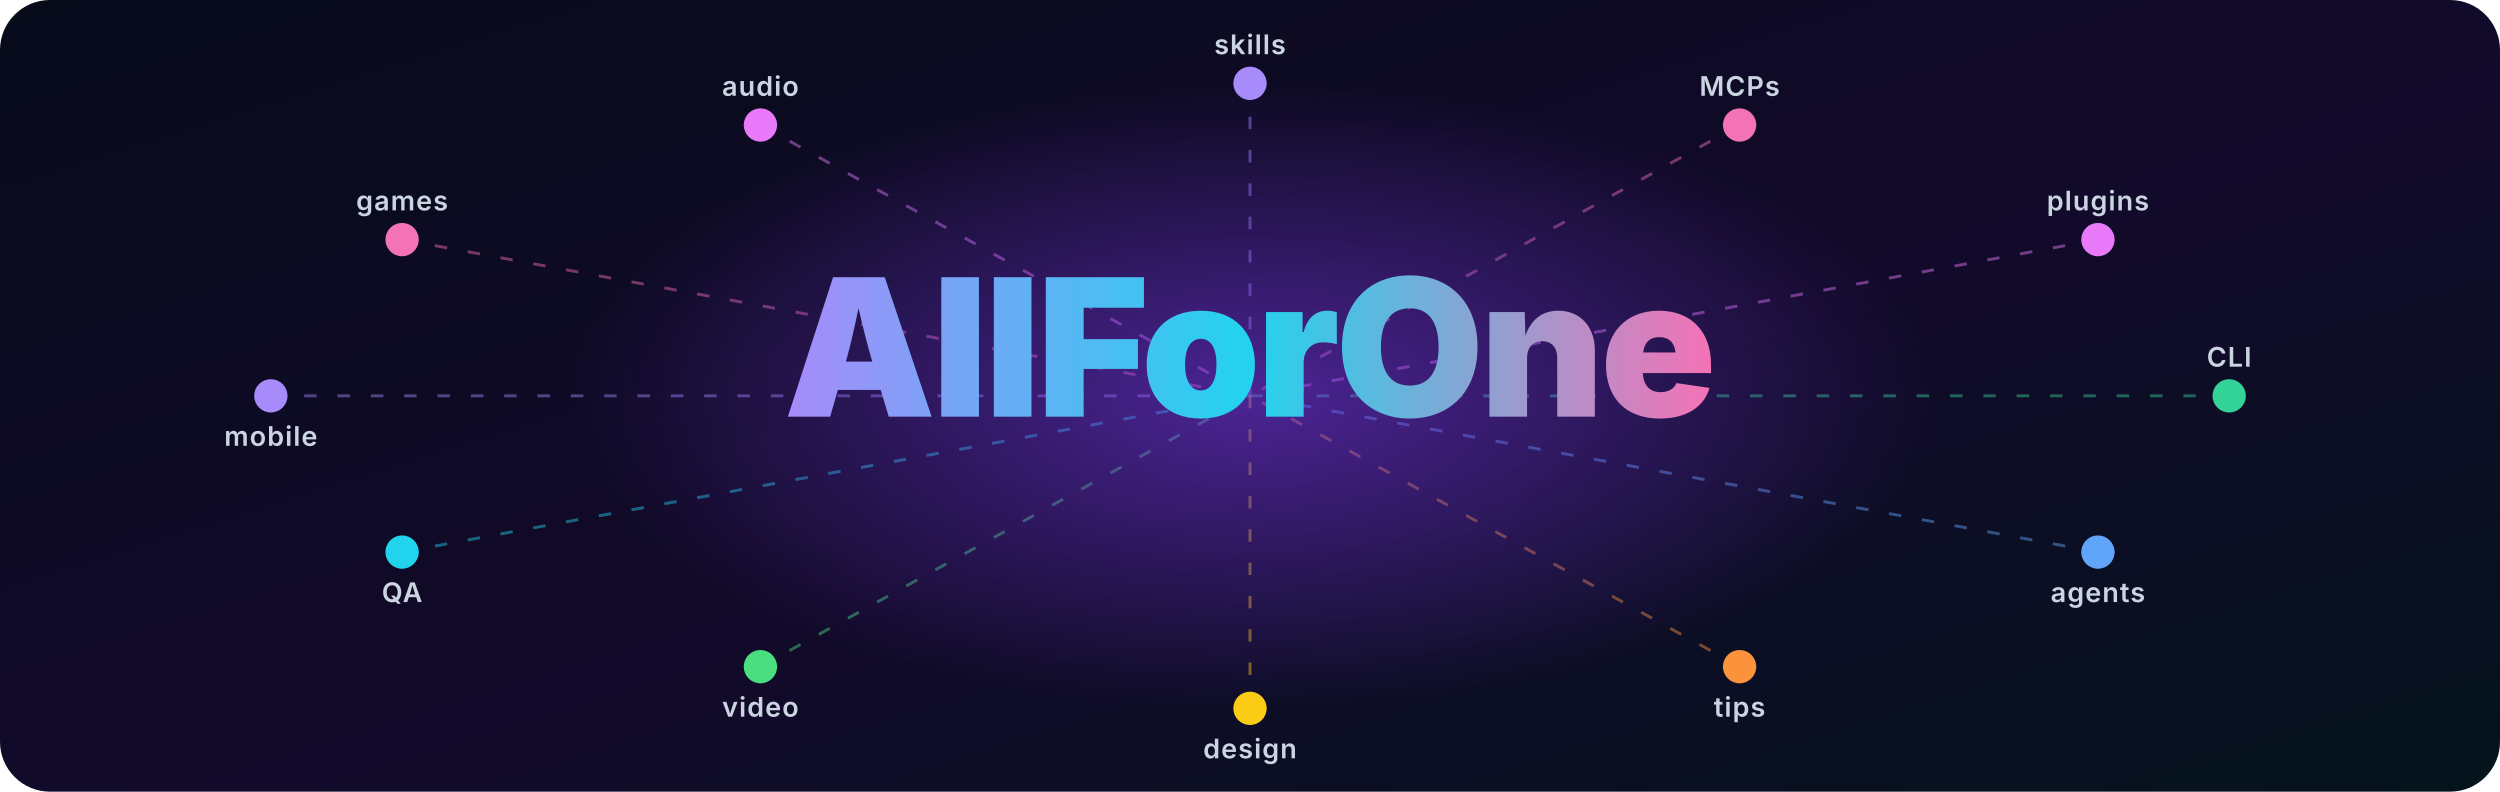
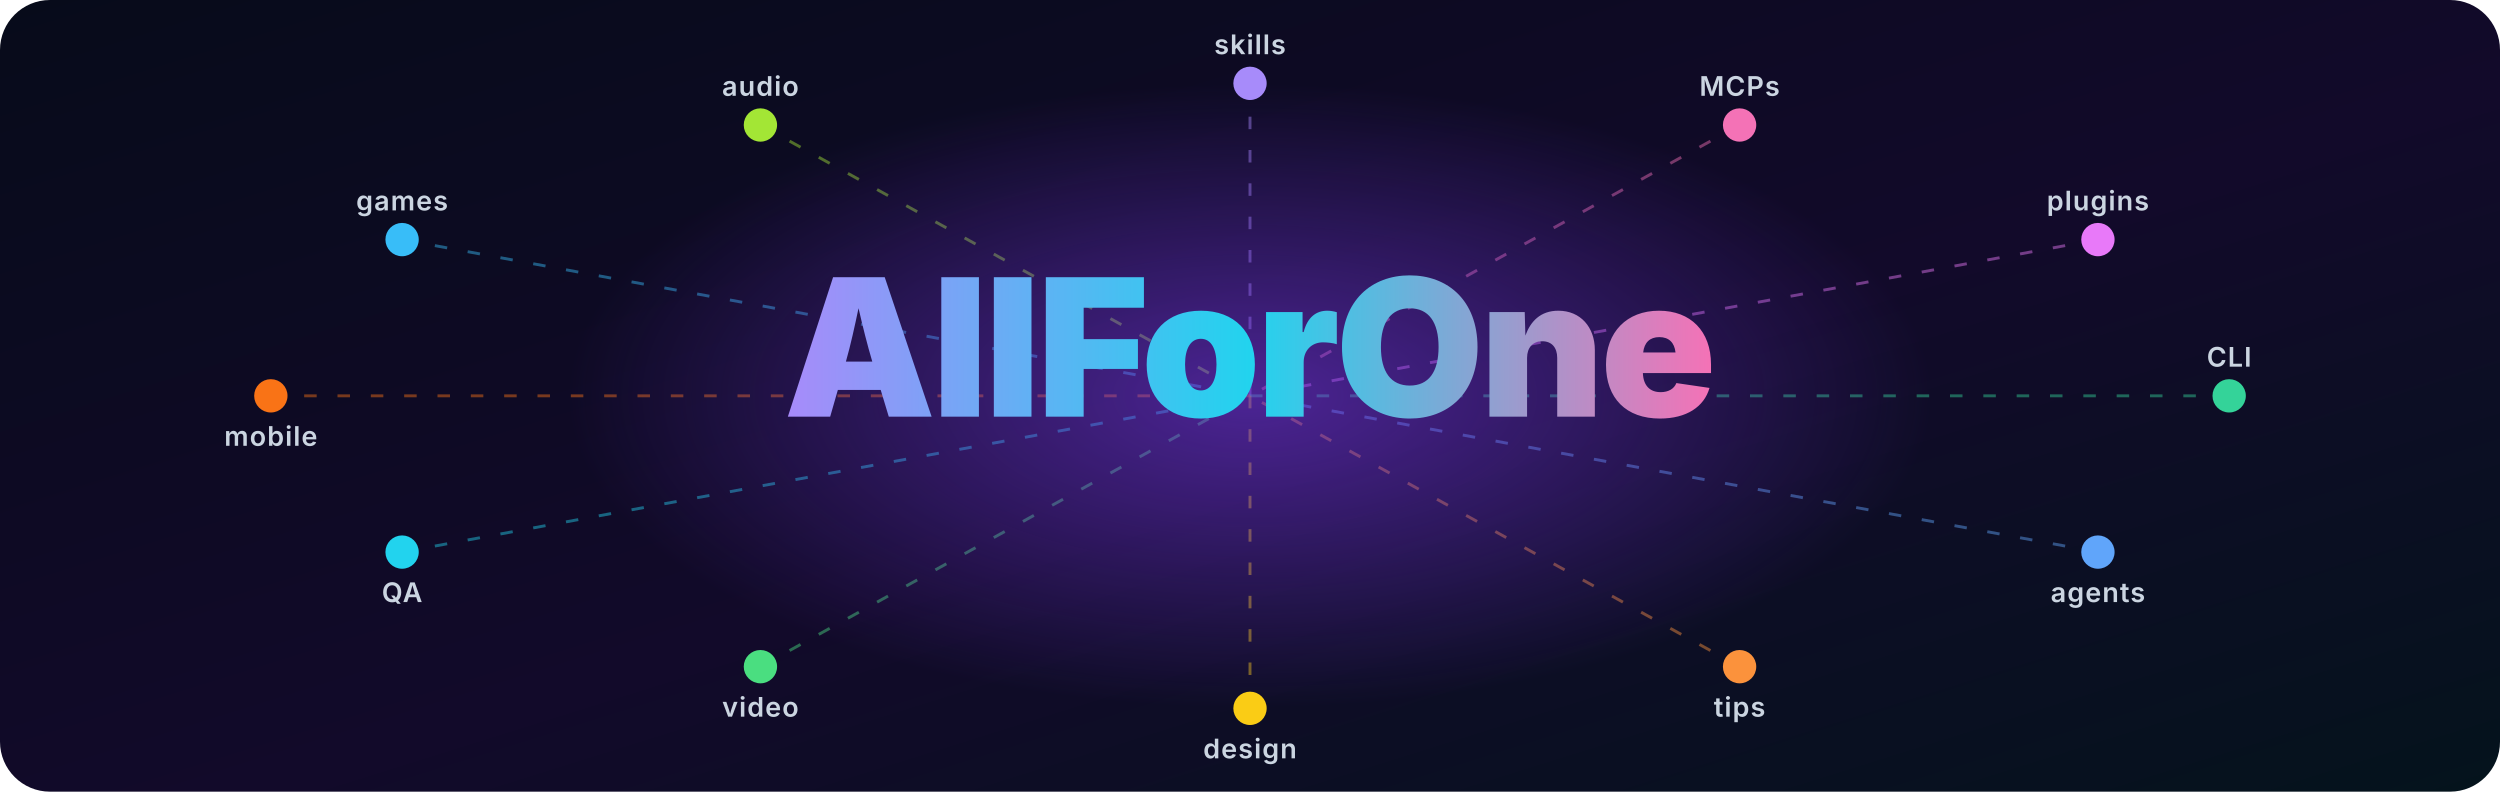
<svg xmlns="http://www.w3.org/2000/svg" width="1200" height="380" viewBox="0 0 1200 380">
  <defs>
    <linearGradient id="bg" x1="0" y1="0" x2="1" y2="1">
      <stop offset="0" stop-color="#070b1a" />
      <stop offset=".55" stop-color="#120a2a" />
      <stop offset="1" stop-color="#04131c" />
    </linearGradient>
    <linearGradient id="txt" x1="0" y1="0" x2="1" y2="0">
      <stop offset="0" stop-color="#a78bfa">
        <animate attributeName="stop-color" values="#a78bfa;#22d3ee;#f472b6;#a78bfa" dur="7s" repeatCount="indefinite" />
      </stop>
      <stop offset=".5" stop-color="#22d3ee">
        <animate attributeName="stop-color" values="#22d3ee;#f472b6;#a78bfa;#22d3ee" dur="7s" repeatCount="indefinite" />
      </stop>
      <stop offset="1" stop-color="#f472b6">
        <animate attributeName="stop-color" values="#f472b6;#a78bfa;#22d3ee;#f472b6" dur="7s" repeatCount="indefinite" />
      </stop>
    </linearGradient>
    <radialGradient id="glow">
      <stop offset="0" stop-color="#7c3aed" stop-opacity=".55" />
      <stop offset="1" stop-color="#7c3aed" stop-opacity="0" />
    </radialGradient>
  </defs>
  <style>
  .flow{stroke-width:1.4;stroke-dasharray:6 10;opacity:.45;animation:flow 2.2s linear infinite}
  @keyframes flow{to{stroke-dashoffset:-64}}
  .node{animation:float 4s ease-in-out infinite alternate}
  @keyframes float{from{transform:translateY(-4px)}to{transform:translateY(4px)}}
  .ring{stroke-width:2;transform-box:fill-box;transform-origin:center;animation:ring 2.6s ease-out infinite}
  @keyframes ring{0%{transform:scale(1);opacity:.9}100%{transform:scale(3.2);opacity:0}}
  .lbl{font:600 13px 'Segoe UI', Inter, Helvetica, Arial, sans-serif;fill:#cbd5e1;letter-spacing:.5px}
  .orb{transform-box:fill-box;transform-origin:center;animation:pulse 3.5s ease-in-out infinite}
  @keyframes pulse{50%{transform:scale(1.15);opacity:.75}}
  .title{font:900 92px 'Segoe UI', Inter, Helvetica, Arial, sans-serif;letter-spacing:-2px}
  .sub{font:500 21px 'Segoe UI', Inter, Helvetica, Arial, sans-serif;fill:#e2e8f0;opacity:0;animation:in 1.2s .4s ease forwards}
  .tag{font:700 13px 'Segoe UI', Inter, Helvetica, Arial, sans-serif;fill:#94a3b8;letter-spacing:4px;opacity:0;animation:in 1.2s .9s ease forwards}
  @keyframes in{from{opacity:0;transform:translateY(8px)}to{opacity:1;transform:none}}
</style>
  <rect width="1200" height="380" rx="24" fill="url(#bg)" />
  <line x1="600" y1="40" x2="600" y2="190" stroke="#a78bfa" class="flow" style="animation-delay:0.00s" />
  <line x1="835" y1="60" x2="600" y2="190" stroke="#f472b6" class="flow" style="animation-delay:0.35s" />
  <line x1="1007" y1="115" x2="600" y2="190" stroke="#e879f9" class="flow" style="animation-delay:0.70s" />
  <line x1="1070" y1="190" x2="600" y2="190" stroke="#34d399" class="flow" style="animation-delay:1.05s" />
  <line x1="1007" y1="265" x2="600" y2="190" stroke="#60a5fa" class="flow" style="animation-delay:1.40s" />
  <line x1="835" y1="320" x2="600" y2="190" stroke="#fb923c" class="flow" style="animation-delay:1.75s" />
  <line x1="600" y1="340" x2="600" y2="190" stroke="#facc15" class="flow" style="animation-delay:2.10s" />
  <line x1="365" y1="320" x2="600" y2="190" stroke="#4ade80" class="flow" style="animation-delay:2.45s" />
  <line x1="193" y1="265" x2="600" y2="190" stroke="#22d3ee" class="flow" style="animation-delay:2.80s" />
-   <line x1="130" y1="190" x2="600" y2="190" stroke="#a78bfa" class="flow" style="animation-delay:3.15s" />
-   <line x1="193" y1="115" x2="600" y2="190" stroke="#f472b6" class="flow" style="animation-delay:3.50s" />
-   <line x1="365" y1="60" x2="600" y2="190" stroke="#e879f9" class="flow" style="animation-delay:3.85s" />
+   <line x1="130" y1="190" x2="600" y2="190" stroke="#f97316" class="flow" style="animation-delay:3.15s" />
+   <line x1="193" y1="115" x2="600" y2="190" stroke="#38bdf8" class="flow" style="animation-delay:3.50s" />
+   <line x1="365" y1="60" x2="600" y2="190" stroke="#a3e635" class="flow" style="animation-delay:3.85s" />
  <ellipse cx="600" cy="190" rx="330" ry="150" fill="url(#glow)" class="orb" />
  <g class="node" style="animation-delay:0.00s">
    <circle cx="600" cy="40" r="7" fill="#a78bfa" />
    <circle cx="600" cy="40" r="7" fill="none" stroke="#a78bfa" class="ring" style="animation-delay:0.00s" />
    <text x="600" y="26" text-anchor="middle" class="lbl">skills</text>
  </g>
  <g class="node" style="animation-delay:0.35s">
    <circle cx="835" cy="60" r="7" fill="#f472b6" />
    <circle cx="835" cy="60" r="7" fill="none" stroke="#f472b6" class="ring" style="animation-delay:0.35s" />
    <text x="835" y="46" text-anchor="middle" class="lbl">MCPs</text>
  </g>
  <g class="node" style="animation-delay:0.70s">
    <circle cx="1007" cy="115" r="7" fill="#e879f9" />
    <circle cx="1007" cy="115" r="7" fill="none" stroke="#e879f9" class="ring" style="animation-delay:0.70s" />
    <text x="1007" y="101" text-anchor="middle" class="lbl">plugins</text>
  </g>
  <g class="node" style="animation-delay:1.05s">
    <circle cx="1070" cy="190" r="7" fill="#34d399" />
    <circle cx="1070" cy="190" r="7" fill="none" stroke="#34d399" class="ring" style="animation-delay:1.05s" />
    <text x="1070" y="176" text-anchor="middle" class="lbl">CLI</text>
  </g>
  <g class="node" style="animation-delay:1.40s">
    <circle cx="1007" cy="265" r="7" fill="#60a5fa" />
    <circle cx="1007" cy="265" r="7" fill="none" stroke="#60a5fa" class="ring" style="animation-delay:1.40s" />
    <text x="1007" y="289" text-anchor="middle" class="lbl">agents</text>
  </g>
  <g class="node" style="animation-delay:1.75s">
    <circle cx="835" cy="320" r="7" fill="#fb923c" />
    <circle cx="835" cy="320" r="7" fill="none" stroke="#fb923c" class="ring" style="animation-delay:1.75s" />
    <text x="835" y="344" text-anchor="middle" class="lbl">tips</text>
  </g>
  <g class="node" style="animation-delay:2.10s">
    <circle cx="600" cy="340" r="7" fill="#facc15" />
    <circle cx="600" cy="340" r="7" fill="none" stroke="#facc15" class="ring" style="animation-delay:2.10s" />
    <text x="600" y="364" text-anchor="middle" class="lbl">design</text>
  </g>
  <g class="node" style="animation-delay:2.45s">
    <circle cx="365" cy="320" r="7" fill="#4ade80" />
    <circle cx="365" cy="320" r="7" fill="none" stroke="#4ade80" class="ring" style="animation-delay:2.45s" />
    <text x="365" y="344" text-anchor="middle" class="lbl">video</text>
  </g>
  <g class="node" style="animation-delay:2.80s">
    <circle cx="193" cy="265" r="7" fill="#22d3ee" />
    <circle cx="193" cy="265" r="7" fill="none" stroke="#22d3ee" class="ring" style="animation-delay:2.80s" />
    <text x="193" y="289" text-anchor="middle" class="lbl">QA</text>
  </g>
  <g class="node" style="animation-delay:3.15s">
-     <circle cx="130" cy="190" r="7" fill="#a78bfa" />
-     <circle cx="130" cy="190" r="7" fill="none" stroke="#a78bfa" class="ring" style="animation-delay:3.15s" />
+     <circle cx="130" cy="190" r="7" fill="#f97316" />
+     <circle cx="130" cy="190" r="7" fill="none" stroke="#f97316" class="ring" style="animation-delay:3.15s" />
    <text x="130" y="214" text-anchor="middle" class="lbl">mobile</text>
  </g>
  <g class="node" style="animation-delay:3.50s">
-     <circle cx="193" cy="115" r="7" fill="#f472b6" />
-     <circle cx="193" cy="115" r="7" fill="none" stroke="#f472b6" class="ring" style="animation-delay:3.50s" />
+     <circle cx="193" cy="115" r="7" fill="#38bdf8" />
+     <circle cx="193" cy="115" r="7" fill="none" stroke="#38bdf8" class="ring" style="animation-delay:3.50s" />
    <text x="193" y="101" text-anchor="middle" class="lbl">games</text>
  </g>
  <g class="node" style="animation-delay:3.85s">
-     <circle cx="365" cy="60" r="7" fill="#e879f9" />
-     <circle cx="365" cy="60" r="7" fill="none" stroke="#e879f9" class="ring" style="animation-delay:3.85s" />
+     <circle cx="365" cy="60" r="7" fill="#a3e635" />
+     <circle cx="365" cy="60" r="7" fill="none" stroke="#a3e635" class="ring" style="animation-delay:3.85s" />
    <text x="365" y="46" text-anchor="middle" class="lbl">audio</text>
  </g>
  <text x="600" y="200" text-anchor="middle" class="title" fill="url(#txt)">AllForOne</text>
  <text x="600" y="240" text-anchor="middle" class="sub">Everything worth using with Claude Code, in one place</text>
  <text x="600" y="272" text-anchor="middle" class="tag">SKILLS · PLUGINS · MCPs · TOOLS · TIPS</text>
</svg>
